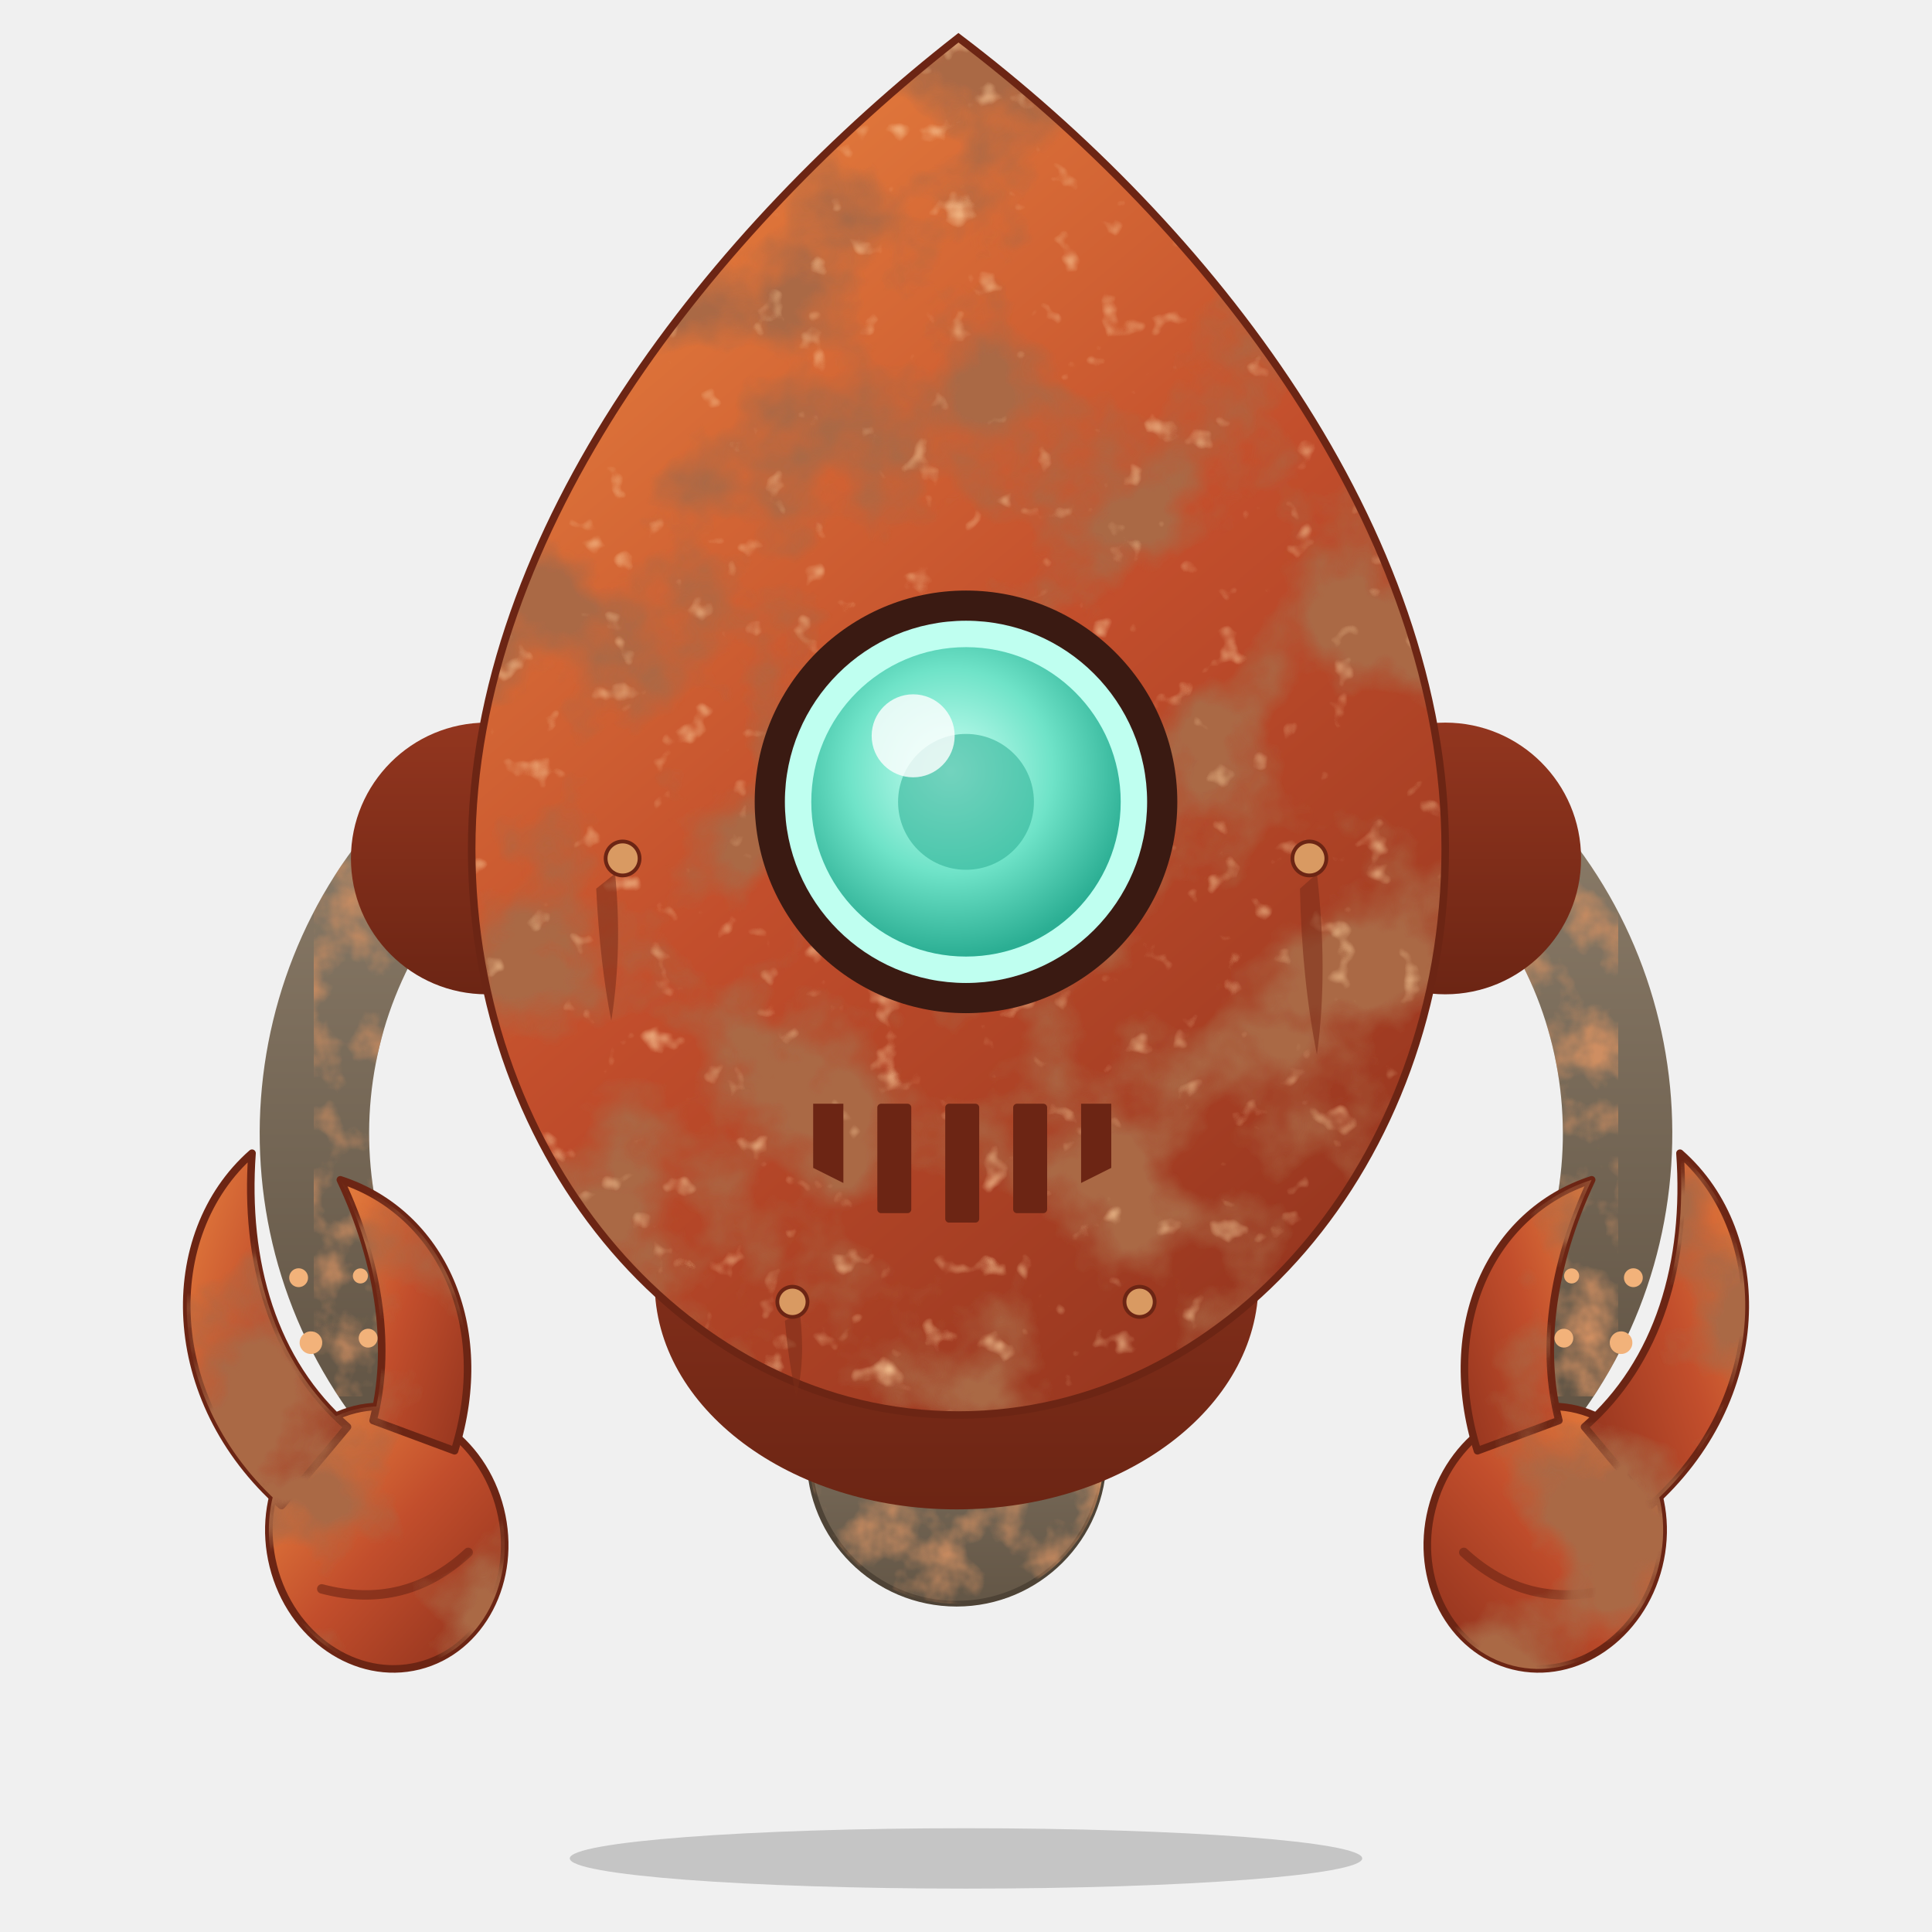
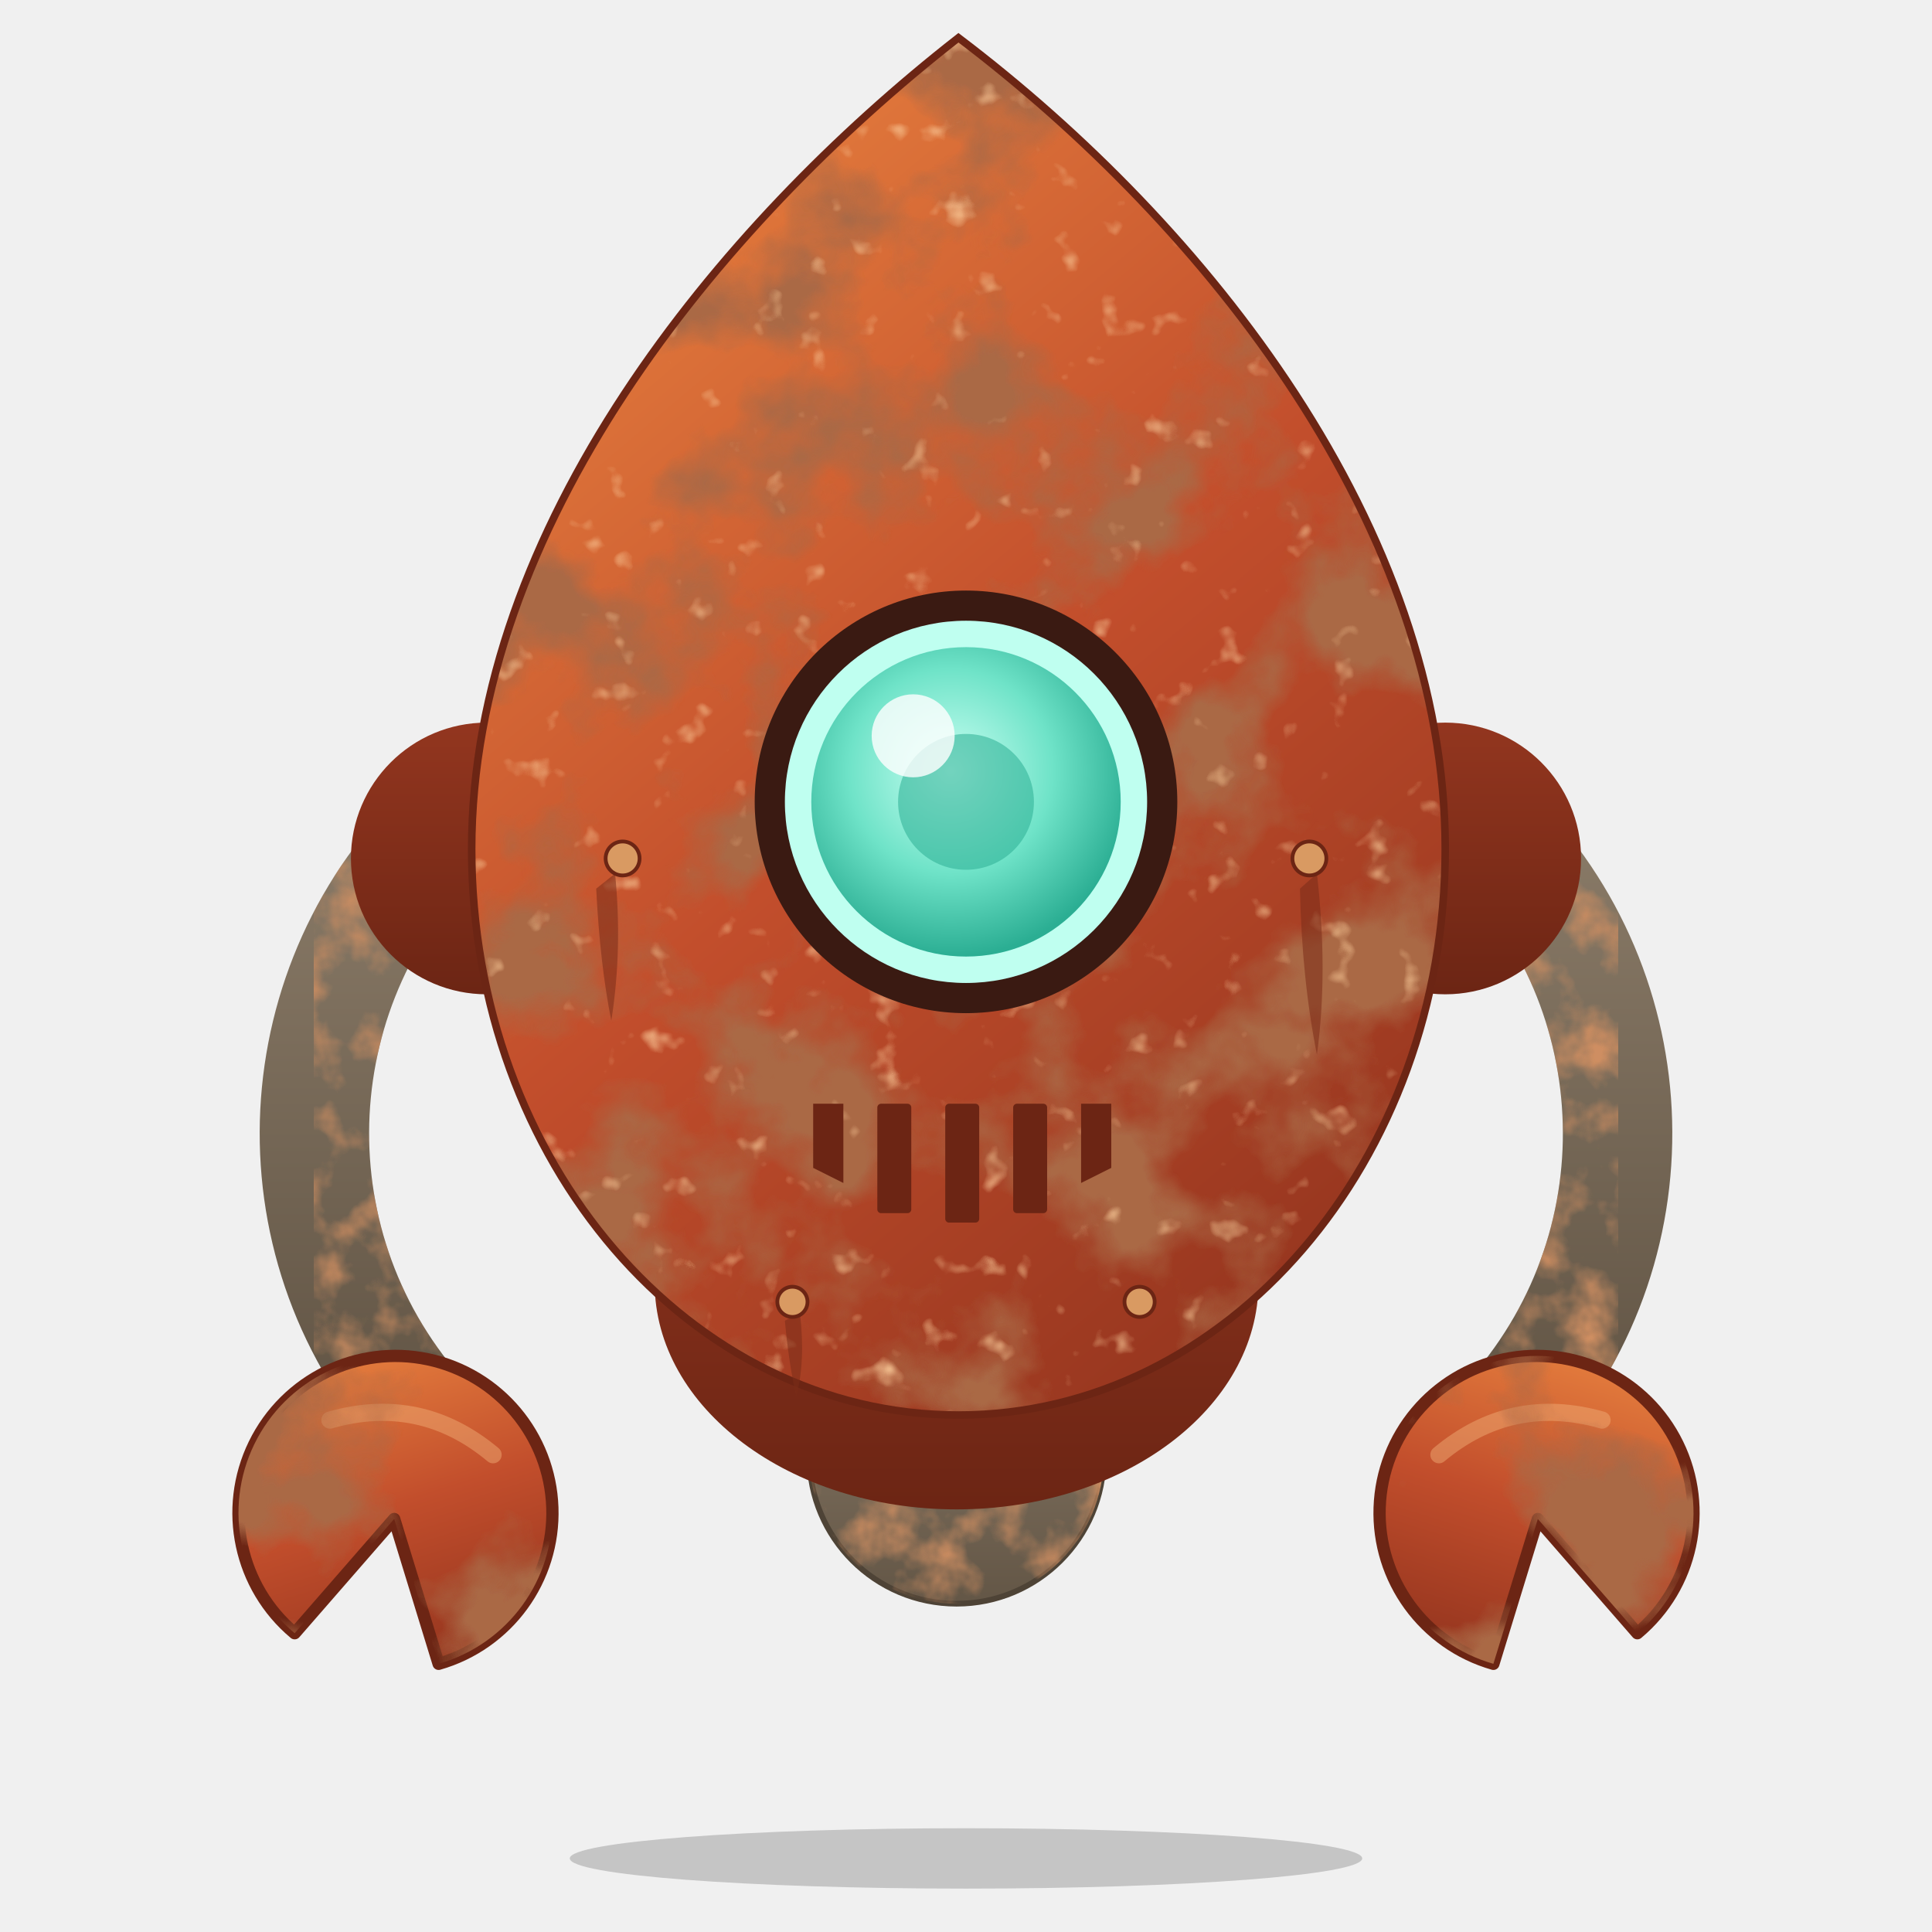
<svg xmlns="http://www.w3.org/2000/svg" viewBox="0 0 1024 1024" width="1024" height="1024" role="img" aria-label="Rustyrobo logo">
  <defs>
    <linearGradient id="body" x1="0.2" y1="0" x2="0.8" y2="1">
      <stop offset="0" stop-color="#E8823F" />
      <stop offset="0.5" stop-color="#C24E2C" />
      <stop offset="1" stop-color="#93341E" />
    </linearGradient>
    <linearGradient id="dark" x1="0" y1="0" x2="0" y2="1">
      <stop offset="0" stop-color="#93361F" />
      <stop offset="1" stop-color="#6C2514" />
    </linearGradient>
    <linearGradient id="iron" x1="0" y1="0" x2="0" y2="1">
      <stop offset="0" stop-color="#8A7B68" />
      <stop offset="1" stop-color="#635646" />
    </linearGradient>
    <radialGradient id="lens" cx="0.45" cy="0.4" r="0.6">
      <stop offset="0" stop-color="#C9FFF2" />
      <stop offset="0.55" stop-color="#6FE3C8" />
      <stop offset="1" stop-color="#2BAE93" />
    </radialGradient>
    <filter id="corrosion" x="0" y="0" width="100%" height="100%">
      <feTurbulence type="fractalNoise" baseFrequency="0.011" numOctaves="5" seed="11" />
      <feColorMatrix values="0 0 0 0 0.40  0 0 0 0 0.14  0 0 0 0 0.06  4.5 0 0 0 -2.05" />
      <feComposite in2="SourceGraphic" operator="in" />
    </filter>
    <filter id="flakes" x="0" y="0" width="100%" height="100%">
      <feTurbulence type="fractalNoise" baseFrequency="0.05" numOctaves="3" seed="4" />
      <feColorMatrix values="0 0 0 0 0.96  0 0 0 0 0.60  0 0 0 0 0.32  0 3.2 0 0 -2.15" />
      <feComposite in2="SourceGraphic" operator="in" />
    </filter>
    <filter id="iron-rust" x="0" y="0" width="100%" height="100%">
      <feTurbulence type="fractalNoise" baseFrequency="0.035" numOctaves="4" seed="3" />
      <feColorMatrix values="0 0 0 0 0.62  0 0 0 0 0.27  0 0 0 0 0.12  2.6 0 0 0 -1.15" />
      <feComposite in2="SourceGraphic" operator="in" />
    </filter>
    <path id="head" d="M508 20 C 380 120, 250 280, 250 450 A 258 300 0 0 0 766 450 C 766 280, 640 120, 508 20 Z" />
+     <path id="claw-shape" d="M0 4 L30 58 A64 64 0 1 0 -30 58 Z" />
    <g id="pincer">
-       <ellipse cx="0" cy="0" rx="62" ry="70" fill="url(#body)" stroke="#6C2514" stroke-width="4" />
-       <path d="M-50 -30 C -98 -100 -78 -185 -20 -215 C -38 -160 -36 -105 -6 -62 Z" fill="url(#body)" stroke="#6C2514" stroke-width="4" stroke-linejoin="round" />
-       <path d="M46 -36 C 82 -95 70 -160 22 -190 C 32 -140 26 -95 8 -62 Z" fill="url(#body)" stroke="#6C2514" stroke-width="4" stroke-linejoin="round" />
-       <g fill="#F2B27A">
-         <circle cx="-14" cy="-110" r="6" />
-         <circle cx="-12" cy="-145" r="5" />
-         <circle cx="16" cy="-105" r="5" />
-         <circle cx="20" cy="-138" r="4" />
-       </g>
-       <path d="M-40 18 Q 0 40 40 18" fill="none" stroke="#6C2514" stroke-width="5" stroke-linecap="round" opacity="0.6" />
+       <use href="#claw-shape" fill="url(#body)" stroke="#6C2514" stroke-width="5" stroke-linejoin="round" />
+       <path d="M-34 -30 Q 0 -48 34 -30" fill="none" stroke="#F2B27A" stroke-width="7" stroke-linecap="round" opacity="0.45" />
    </g>
    <g id="pincer-mask" fill="#fff">
-       <ellipse cx="0" cy="0" rx="62" ry="70" />
-       <path d="M-50 -30 C -98 -100 -78 -185 -20 -215 C -38 -160 -36 -105 -6 -62 Z" />
-       <path d="M46 -36 C 82 -95 70 -160 22 -190 C 32 -140 26 -95 8 -62 Z" />
+       <use href="#claw-shape" />
    </g>
  </defs>
  <ellipse cx="512" cy="985" rx="210" ry="16" fill="#000" opacity="0.18" />
  <g>
    <path d="M245 430 A225 225 0 0 0 215 740" fill="none" stroke="url(#iron)" stroke-width="58" stroke-linecap="round" />
    <path d="M779 430 A225 225 0 0 1 809 740" fill="none" stroke="url(#iron)" stroke-width="58" stroke-linecap="round" />
    <g filter="url(#iron-rust)">
      <path d="M245 430 A225 225 0 0 0 215 740" fill="none" stroke="#fff" stroke-width="58" stroke-linecap="round" />
      <path d="M779 430 A225 225 0 0 1 809 740" fill="none" stroke="#fff" stroke-width="58" stroke-linecap="round" />
    </g>
  </g>
  <circle cx="258" cy="455" r="72" fill="url(#dark)" />
  <circle cx="766" cy="455" r="72" fill="url(#dark)" />
-   <use href="#pincer" transform="translate(205 815) rotate(-14)" />
-   <use href="#pincer" transform="translate(819 815) scale(-1 1) rotate(-14)" />
+   <use href="#pincer" transform="translate(210 800) rotate(12) scale(1.3)" />
+   <use href="#pincer" transform="translate(814 800) scale(-1.3 1.3) rotate(12)" />
  <g filter="url(#corrosion)">
-     <use href="#pincer-mask" transform="translate(205 815) rotate(-14)" />
-     <use href="#pincer-mask" transform="translate(819 815) scale(-1 1) rotate(-14)" />
+     <use href="#pincer-mask" transform="translate(210 800) rotate(12) scale(1.3)" />
+     <use href="#pincer-mask" transform="translate(814 800) scale(-1.3 1.3) rotate(12)" />
  </g>
  <circle cx="507" cy="772" r="78" fill="url(#iron)" stroke="#4E4336" stroke-width="3" />
  <circle cx="507" cy="772" r="78" fill="#fff" filter="url(#iron-rust)" />
  <ellipse cx="507" cy="680" rx="160" ry="120" fill="url(#dark)" />
  <use href="#head" fill="url(#body)" />
  <use href="#head" fill="#fff" filter="url(#corrosion)" />
  <use href="#head" fill="#fff" filter="url(#flakes)" />
  <use href="#head" fill="none" stroke="#6C2514" stroke-width="4" />
  <g fill="#7A2C17" opacity="0.55">
    <path d="M326 463 q4 40 -2 78 q-6 -30 -8 -70 z" />
    <path d="M698 463 q6 52 0 96 q-8 -40 -9 -88 z" />
    <path d="M424 696 q3 26 -2 44 q-4 -18 -6 -40 z" />
  </g>
  <circle cx="512" cy="425" r="112" fill="#3A1A12" />
  <circle cx="512" cy="425" r="96" fill="#BFFFF0" />
  <circle cx="512" cy="425" r="82" fill="url(#lens)" />
  <circle cx="512" cy="425" r="36" fill="#2BAE93" opacity="0.55" />
  <circle cx="484" cy="390" r="22" fill="#FFFFFF" opacity="0.8" />
  <g fill="#6C2514">
    <path d="M431 585 h16 v42 l-16 -8 z" />
    <rect x="465" y="585" width="18" height="58" rx="2" />
    <rect x="501" y="585" width="18" height="63" rx="2" />
    <rect x="537" y="585" width="18" height="58" rx="2" />
    <path d="M573 585 h16 v34 l-16 8 z" />
  </g>
  <g fill="#D99A62" stroke="#6C2514" stroke-width="2">
    <circle cx="330" cy="455" r="9" />
    <circle cx="694" cy="455" r="9" />
    <circle cx="420" cy="690" r="8" />
    <circle cx="604" cy="690" r="8" />
  </g>
</svg>
